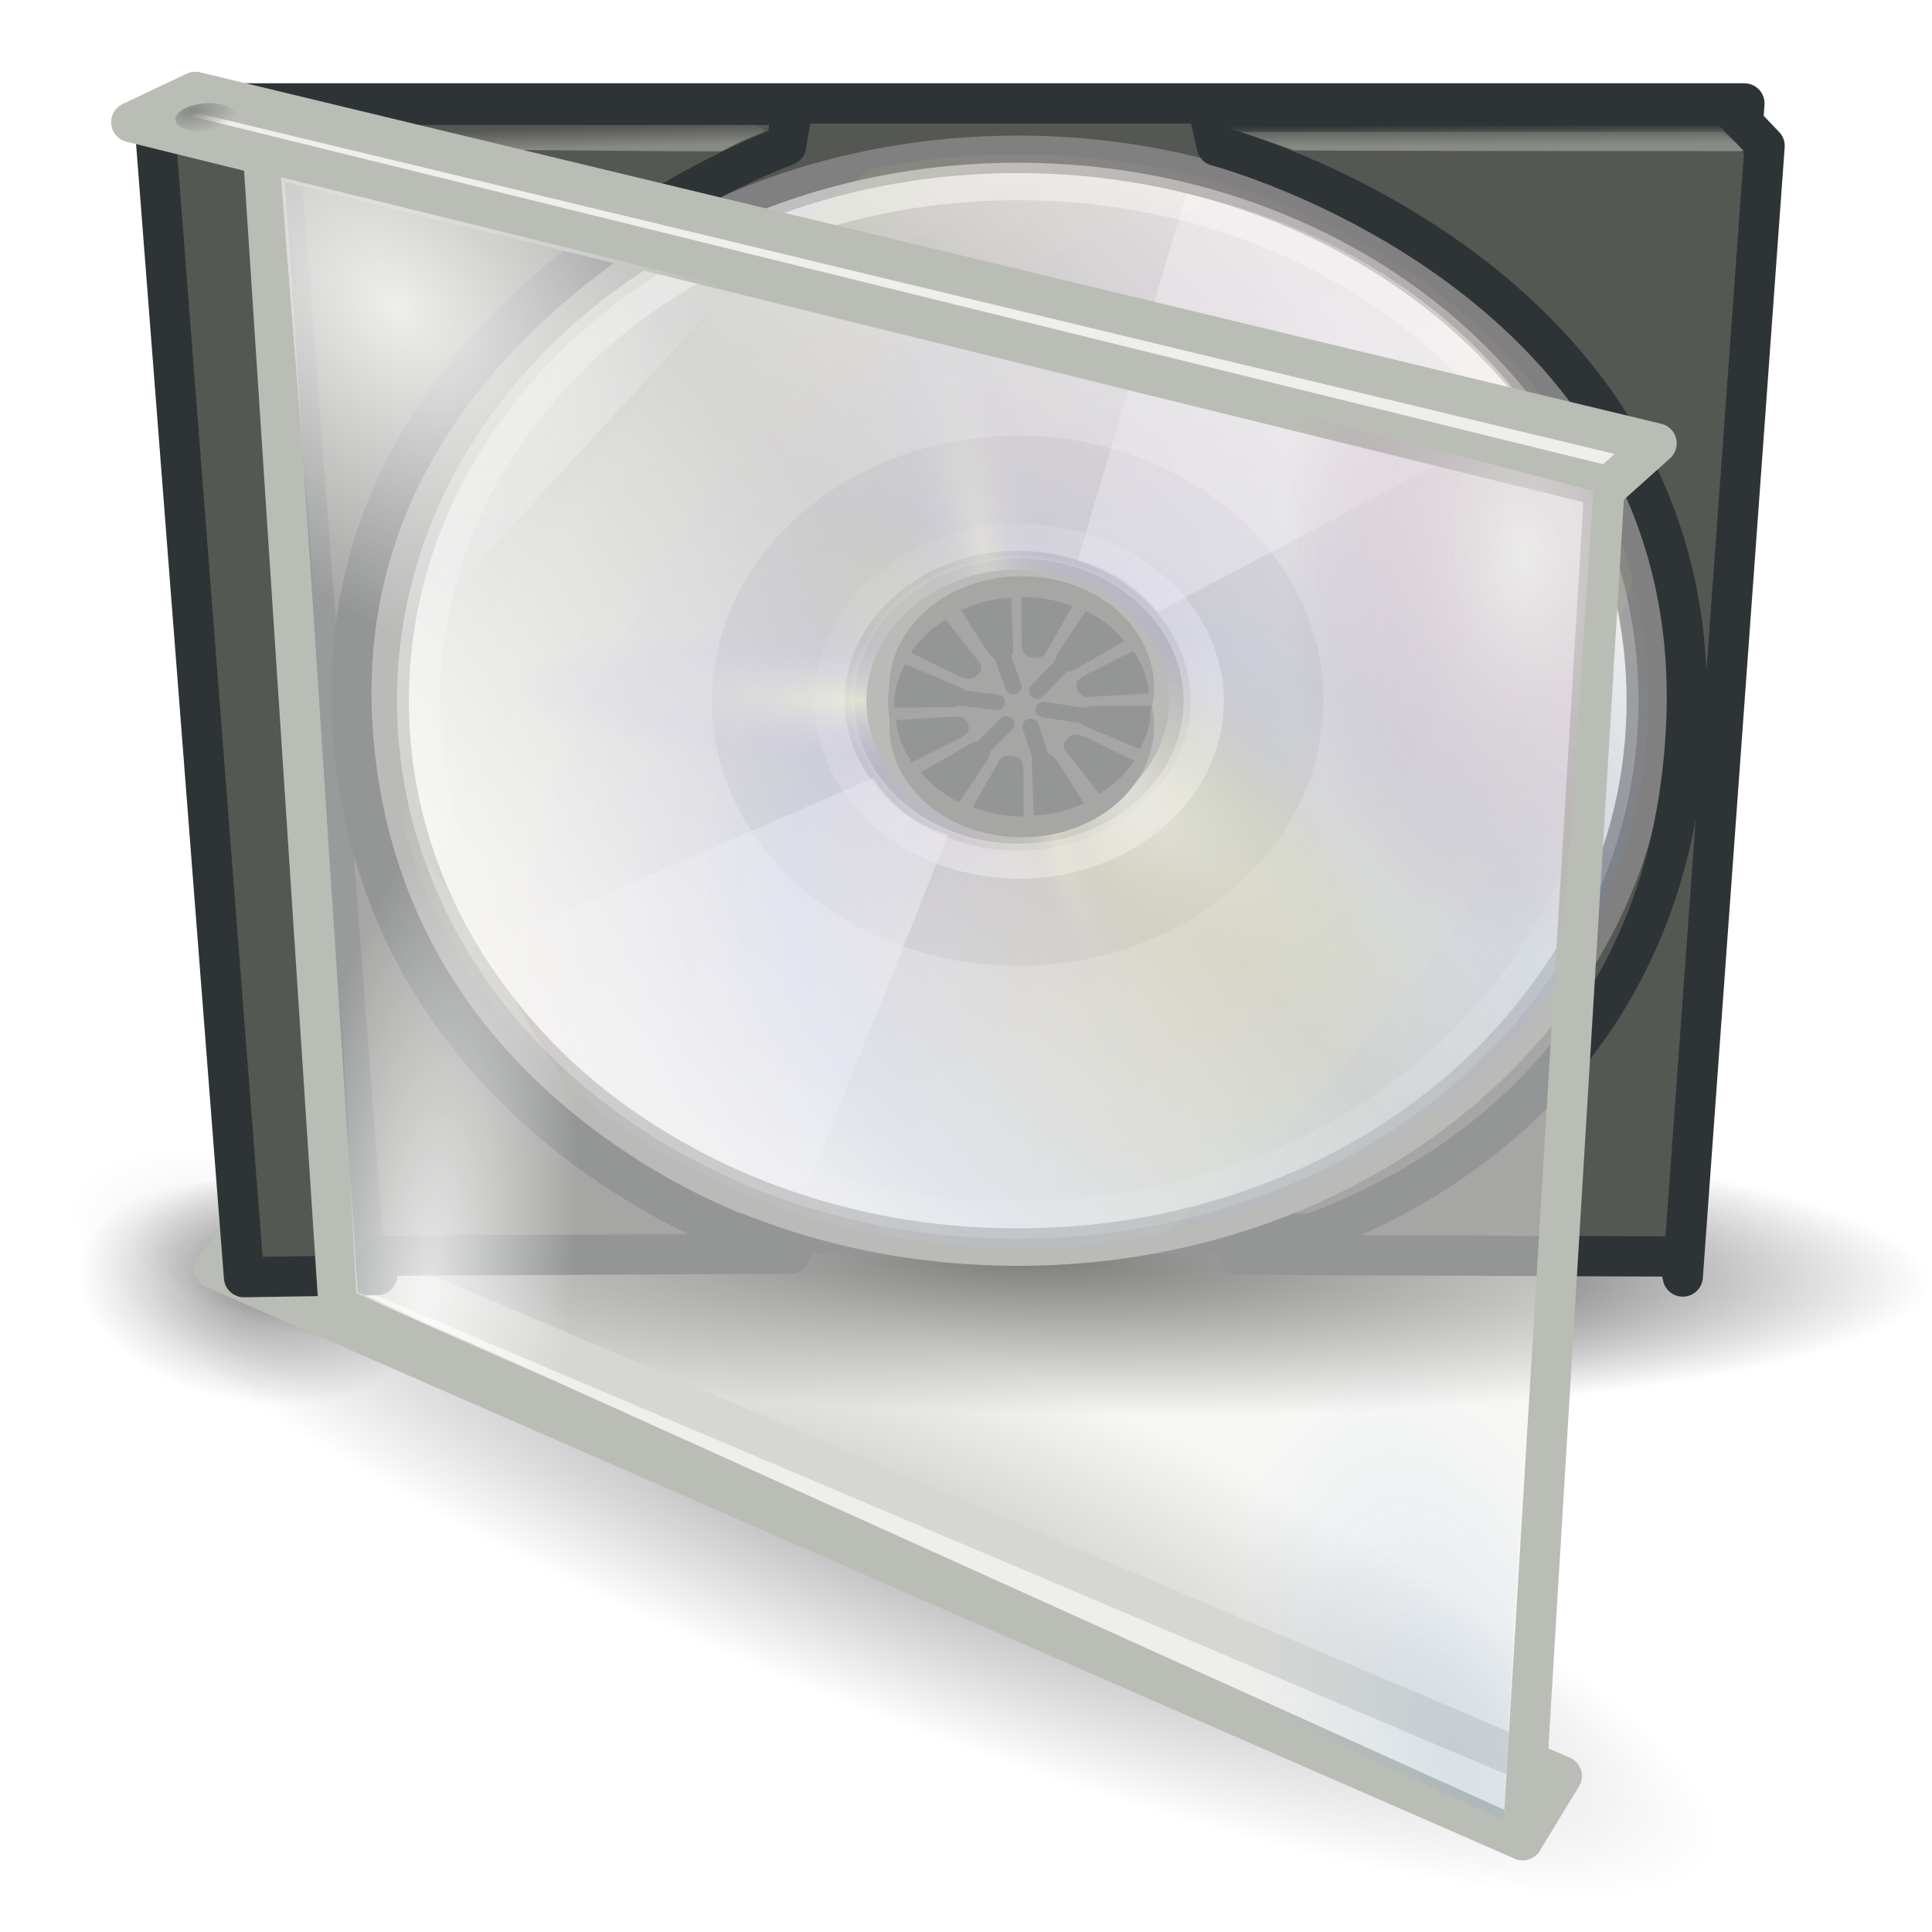
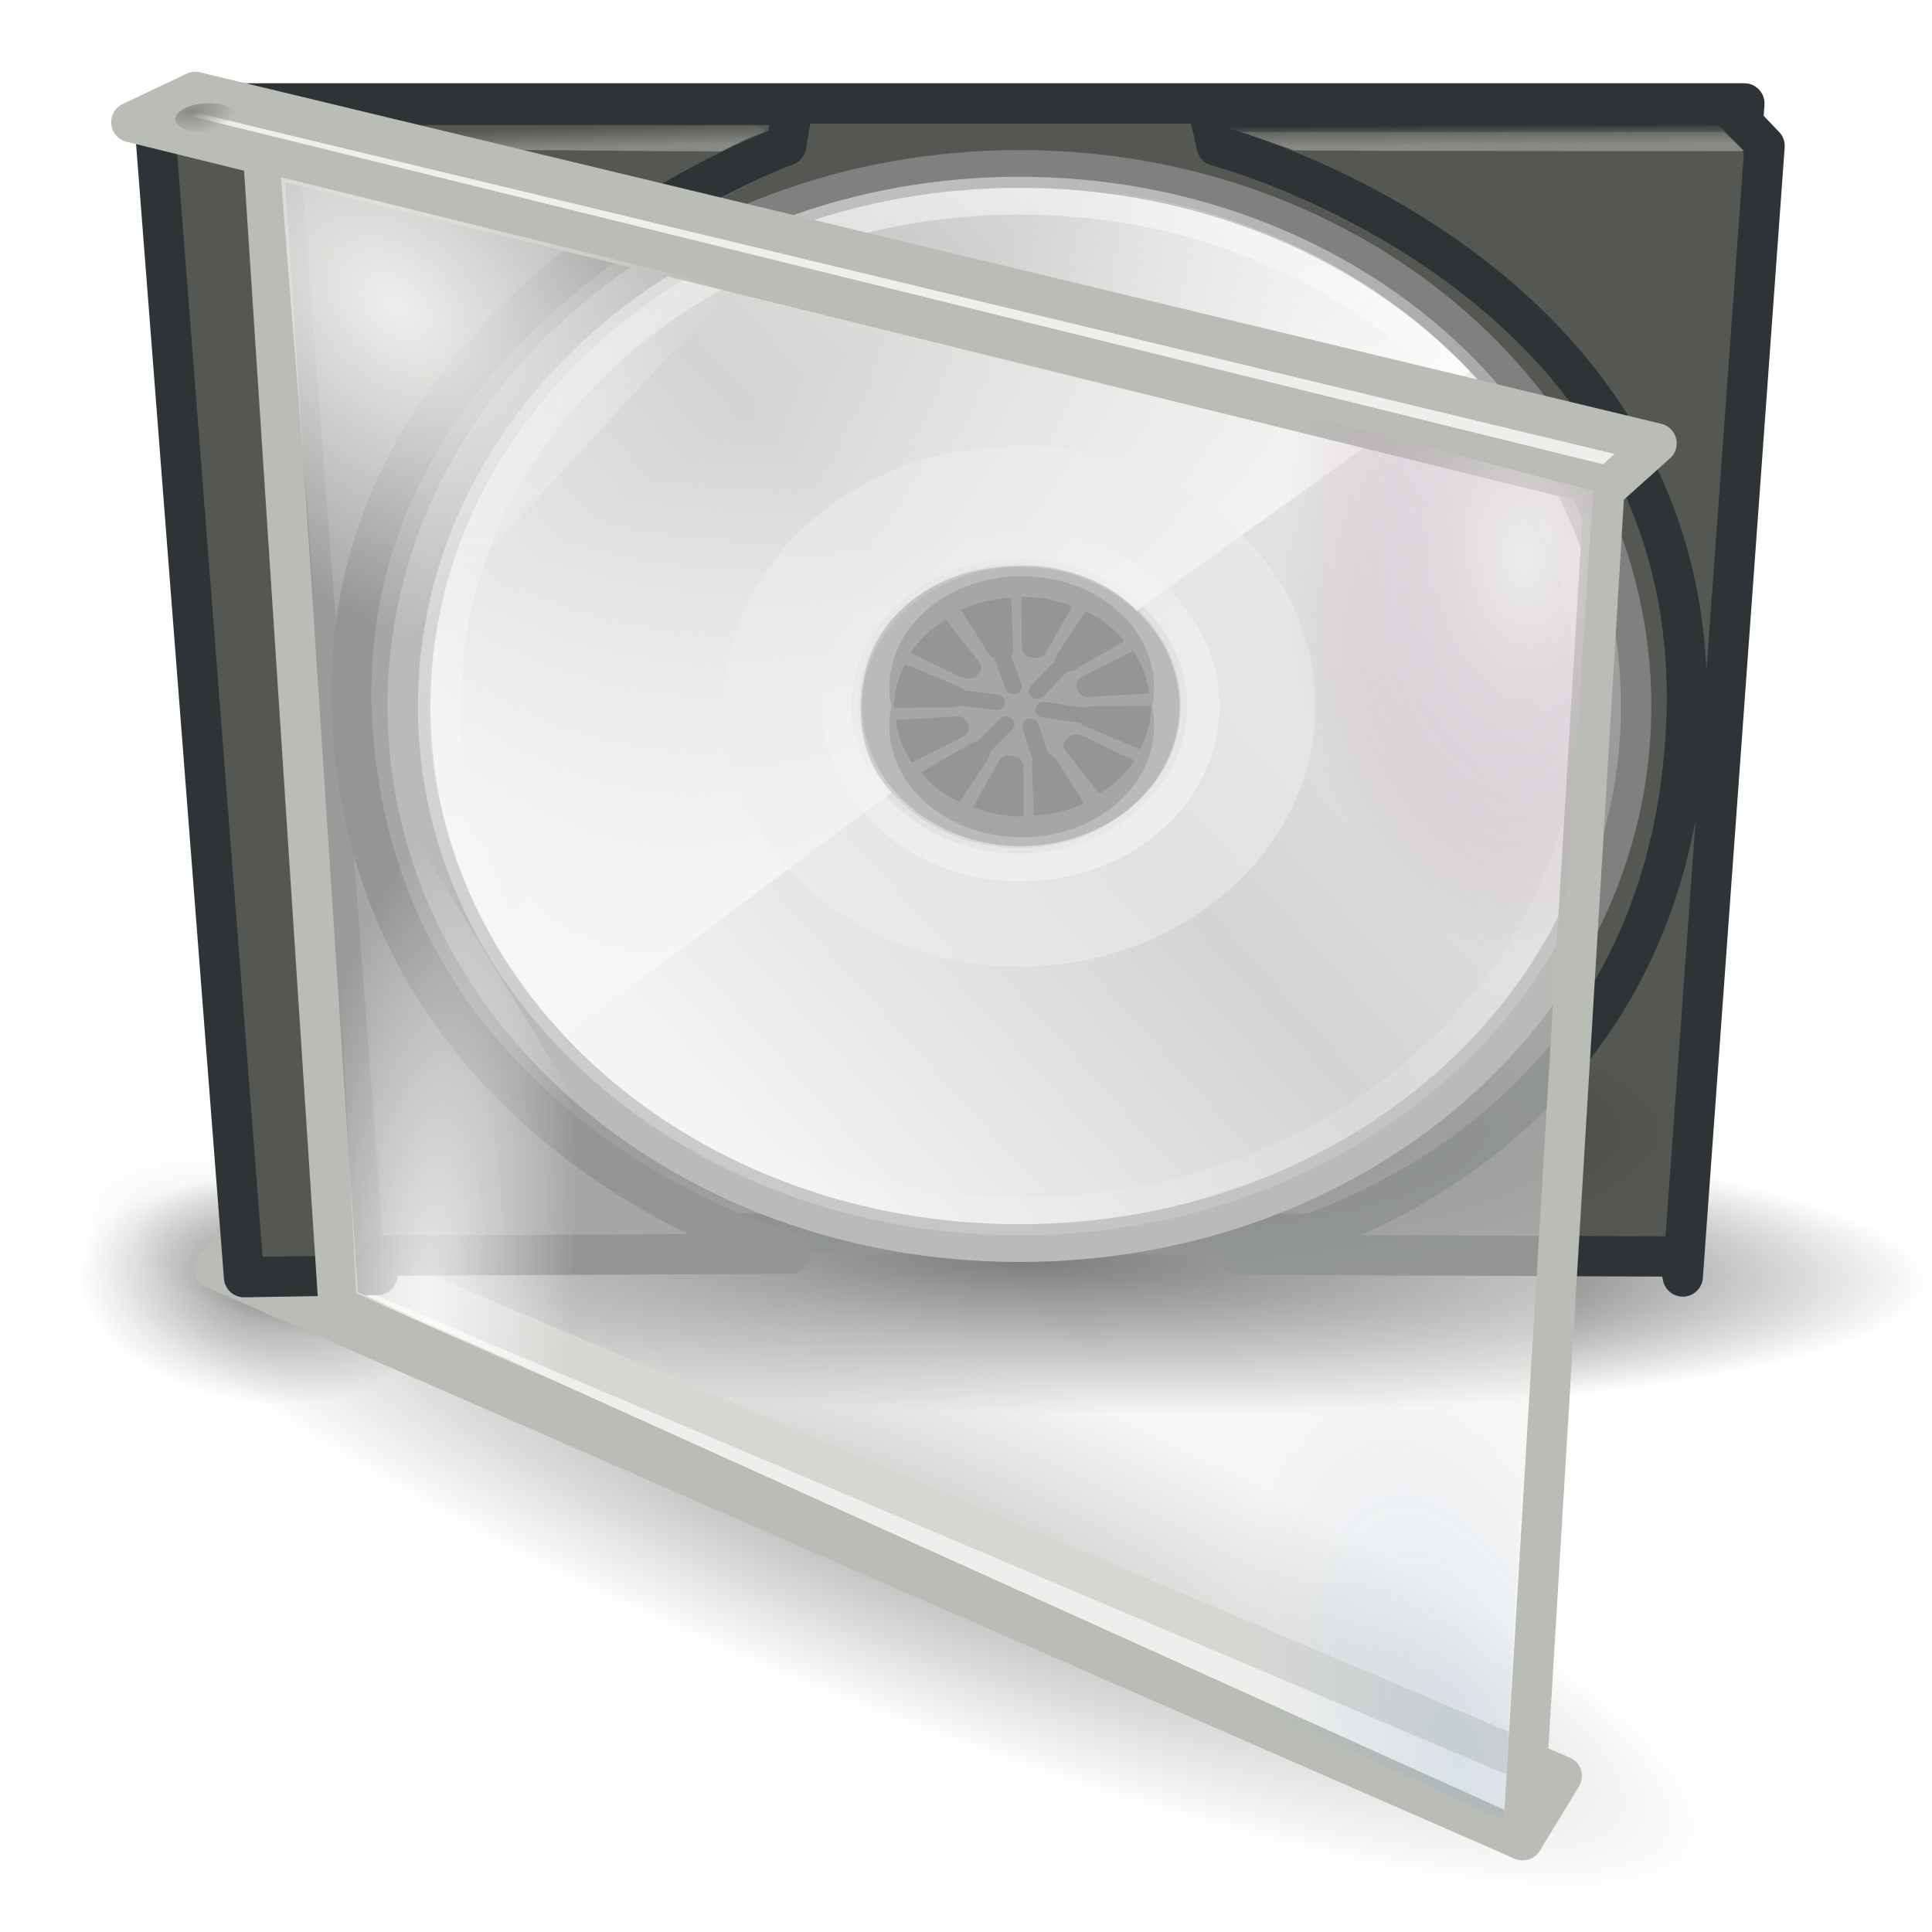
<svg xmlns="http://www.w3.org/2000/svg" xmlns:xlink="http://www.w3.org/1999/xlink" width="48px" height="48px" id="svg3077">
  <defs id="defs3">
    <linearGradient id="linearGradient4623">
      <stop style="stop-color:#888a85;stop-opacity:1;" offset="0" id="stop4625" />
      <stop style="stop-color:#888a85;stop-opacity:0;" offset="1" id="stop4627" />
    </linearGradient>
    <linearGradient id="linearGradient4452">
      <stop style="stop-color:#888a85;stop-opacity:1;" offset="0" id="stop4454" />
      <stop style="stop-color:#888a85;stop-opacity:0;" offset="1" id="stop4456" />
    </linearGradient>
    <linearGradient id="linearGradient4428">
      <stop style="stop-color:#eeeeec;stop-opacity:1" offset="0" id="stop4430" />
      <stop style="stop-color:#ad7fa8;stop-opacity:0;" offset="1" id="stop4432" />
    </linearGradient>
    <linearGradient id="linearGradient4420">
      <stop style="stop-color:#729fcf;stop-opacity:1;" offset="0" id="stop4422" />
      <stop style="stop-color:#729fcf;stop-opacity:0;" offset="1" id="stop4424" />
    </linearGradient>
    <linearGradient id="linearGradient4401">
      <stop style="stop-color:#eeeeec;stop-opacity:1;" offset="0" id="stop4403" />
      <stop style="stop-color:#eeeeec;stop-opacity:0;" offset="1" id="stop4405" />
    </linearGradient>
    <linearGradient id="linearGradient23419">
      <stop style="stop-color:#000000;stop-opacity:1;" offset="0" id="stop23421" />
      <stop style="stop-color:#000000;stop-opacity:0;" offset="1" id="stop23423" />
    </linearGradient>
    <linearGradient id="linearGradient3435" gradientUnits="userSpaceOnUse" x1="12.274" y1="32.416" x2="35.391" y2="14.203">
      <stop offset="0" style="stop-color:#ffffc8;stop-opacity:1;" id="stop3437" />
      <stop offset="1" style="stop-color:#9a91ef;stop-opacity:0;" id="stop3439" />
    </linearGradient>
    <linearGradient y2="14.203" x2="35.391" y1="32.416" x1="12.274" gradientUnits="userSpaceOnUse" id="linearGradient3421">
      <stop id="stop3423" style="stop-color:#ffffff;stop-opacity:1;" offset="0" />
      <stop id="stop3427" style="stop-color:#b8c04c;stop-opacity:0;" offset="1" />
    </linearGradient>
    <linearGradient id="linearGradient3406" gradientUnits="userSpaceOnUse" x1="12.274" y1="32.416" x2="35.391" y2="14.203">
      <stop offset="0" style="stop-color:#b307ff;stop-opacity:0.822;" id="stop3408" />
      <stop offset="1" style="stop-color:#f0ff8b;stop-opacity:0.644;" id="stop3410" />
      <stop offset="1" style="stop-color:#ffffff;stop-opacity:0;" id="stop3412" />
    </linearGradient>
    <linearGradient y2="14.203" x2="35.391" y1="32.416" x1="12.274" gradientUnits="userSpaceOnUse" id="linearGradient3394">
      <stop id="stop3396" style="stop-color:#fff307;stop-opacity:1;" offset="0" />
      <stop id="stop3398" style="stop-color:#166eff;stop-opacity:1;" offset="0.5" />
      <stop id="stop3400" style="stop-color:#ffffff;stop-opacity:0;" offset="1" />
    </linearGradient>
    <linearGradient id="linearGradient6036">
      <stop style="stop-color:#ffffff;stop-opacity:1;" offset="0" id="stop6038" />
      <stop style="stop-color:#ffffff;stop-opacity:0;" offset="1" id="stop6040" />
    </linearGradient>
    <linearGradient id="linearGradient6028">
      <stop style="stop-color:#ffffff;stop-opacity:1;" offset="0" id="stop6030" />
      <stop style="stop-color:#ffffff;stop-opacity:0;" offset="1" id="stop6032" />
    </linearGradient>
    <linearGradient id="linearGradient4236">
      <stop style="stop-color:#ffffff;stop-opacity:0.327;" offset="0" id="stop4238" />
      <stop style="stop-color:#ffffff;stop-opacity:0.604;" offset="1" id="stop4240" />
    </linearGradient>
    <linearGradient id="aigrd2" gradientUnits="userSpaceOnUse" x1="12.274" y1="32.416" x2="35.391" y2="14.203">
      <stop offset="0" style="stop-color:#FBFBFB" id="stop3043" />
      <stop offset="0.5" style="stop-color:#B6B6B6" id="stop3045" />
      <stop offset="1" style="stop-color:#E4E4E4" id="stop3047" />
    </linearGradient>
    <linearGradient id="aigrd1" gradientUnits="userSpaceOnUse" x1="14.997" y1="11.188" x2="32.511" y2="34.307">
      <stop offset="0" style="stop-color:#EBEBEB" id="stop3034" />
      <stop offset="0.5" style="stop-color:#FFFFFF" id="stop3036" />
      <stop offset="1" style="stop-color:#EBEBEB" id="stop3038" />
    </linearGradient>
    <radialGradient xlink:href="#linearGradient23419" id="radialGradient23425" cx="23.335" cy="41.636" fx="23.335" fy="41.636" r="22.627" gradientTransform="matrix(1,0,0,0.25,0,31.22703)" gradientUnits="userSpaceOnUse" />
-     <linearGradient xlink:href="#aigrd1" id="linearGradient4292" gradientUnits="userSpaceOnUse" gradientTransform="matrix(1.190476,0,0,1.190476,-71.52683,-17.61612)" x1="14.997" y1="11.188" x2="32.511" y2="34.307" />
-     <linearGradient xlink:href="#aigrd2" id="linearGradient4294" gradientUnits="userSpaceOnUse" gradientTransform="matrix(1.190476,0,0,1.190476,-71.52683,-17.61612)" x1="12.274" y1="32.416" x2="35.391" y2="14.203" />
-     <linearGradient xlink:href="#linearGradient4236" id="linearGradient4296" gradientUnits="userSpaceOnUse" gradientTransform="matrix(1.25,0,0,1.25,-72.9554,-17.72028)" x1="21.125" y1="14.625" x2="29" y2="28" />
-     <linearGradient xlink:href="#linearGradient4236" id="linearGradient4298" gradientUnits="userSpaceOnUse" gradientTransform="matrix(1.25,0,0,1.25,-72.9554,-17.72028)" x1="21.125" y1="14.625" x2="29" y2="28" />
-     <linearGradient xlink:href="#linearGradient6036" id="linearGradient4300" gradientUnits="userSpaceOnUse" gradientTransform="translate(-67.30241,-15.11612)" x1="10.502" y1="3.61" x2="48.799" y2="54.698" />
-     <linearGradient xlink:href="#linearGradient6028" id="linearGradient4302" gradientUnits="userSpaceOnUse" x1="28.703" y1="31.495" x2="17.743" y2="18.367" />
-     <radialGradient xlink:href="#linearGradient3394" id="radialGradient4304" gradientUnits="userSpaceOnUse" gradientTransform="matrix(0.848684,0.95802,-0.782119,0.692834,-48.61094,-35.6419)" cx="37.751" cy="27.569" fx="37.751" fy="27.569" r="21.333" />
-     <radialGradient xlink:href="#linearGradient3406" id="radialGradient4306" gradientUnits="userSpaceOnUse" gradientTransform="matrix(0.769501,-1.2425,0.6703,0.415141,-89.08101,26.24951)" cx="26.138" cy="38.807" fx="26.138" fy="38.807" r="21.333" />
-     <radialGradient xlink:href="#linearGradient3421" id="radialGradient4308" gradientUnits="userSpaceOnUse" gradientTransform="matrix(0.15845,-0.158988,0.432907,0.431441,-70.02605,-0.115047)" cx="53.557" cy="48.238" fx="53.557" fy="48.238" r="21.333" />
-     <radialGradient xlink:href="#linearGradient3435" id="radialGradient4310" gradientUnits="userSpaceOnUse" gradientTransform="matrix(5.184267e-3,-0.12286,0.544548,2.297824e-2,-66.34518,11.19144)" cx="16.885" cy="33.378" fx="16.885" fy="33.378" r="21.333" />
-     <radialGradient xlink:href="#linearGradient3435" id="radialGradient4312" gradientUnits="userSpaceOnUse" gradientTransform="matrix(0.105916,-1.91424e-2,0.104789,0.579807,-50.16548,-8.000959)" cx="35.511" cy="21.618" fx="35.511" fy="21.618" r="21.333" />
-     <radialGradient xlink:href="#linearGradient3435" id="radialGradient4314" gradientUnits="userSpaceOnUse" gradientTransform="matrix(-5.04822e-2,1.387847e-2,-0.12844,-0.467196,-31.88984,24.3256)" cx="133.841" cy="23.914" fx="133.841" fy="23.914" r="21.333" />
-     <radialGradient xlink:href="#linearGradient6036" id="radialGradient4365" cx="10.936" cy="31.07" fx="10.936" fy="31.07" r="7.448" gradientTransform="matrix(0.482928,3.885323e-2,-0.143595,1.606302,9.779125,-18.08456)" gradientUnits="userSpaceOnUse" />
-     <radialGradient xlink:href="#linearGradient4401" id="radialGradient4407" cx="10.173" cy="7.938" fx="10.173" fy="7.938" r="5.232" gradientTransform="matrix(1.381742,1.422698,-1.000931,0.891366,3.744765,-13.94369)" gradientUnits="userSpaceOnUse" />
-     <radialGradient xlink:href="#linearGradient4420" id="radialGradient4426" cx="36.004" cy="42.525" fx="36.004" fy="42.525" r="5.341" gradientTransform="matrix(0.847481,-0.205074,0.48358,1.798528,-14.84867,-25.28409)" gradientUnits="userSpaceOnUse" />
-     <radialGradient xlink:href="#linearGradient4428" id="radialGradient4434" cx="37.342" cy="16.156" fx="37.342" fy="16.156" r="5.952" gradientTransform="matrix(1,0,0,1.667014,0.505147,-13.1019)" gradientUnits="userSpaceOnUse" />
    <linearGradient xlink:href="#linearGradient4452" id="linearGradient4458" x1="37.289" y1="2.868" x2="37.281" y2="2.096" gradientUnits="userSpaceOnUse" gradientTransform="matrix(1,0,0,0.672613,0,1.682891)" />
-     <linearGradient xlink:href="#linearGradient4452" id="linearGradient4466" gradientUnits="userSpaceOnUse" gradientTransform="matrix(-0.860177,0,0,0.672613,45.32049,1.789384)" x1="37.289" y1="2.868" x2="37.315" y2="2.096" />
    <radialGradient xlink:href="#linearGradient23419" id="radialGradient4605" gradientUnits="userSpaceOnUse" gradientTransform="matrix(1,0,0,0.25,0,31.22703)" cx="23.335" cy="41.636" fx="23.335" fy="41.636" r="22.627" />
-     <radialGradient xlink:href="#linearGradient4623" id="radialGradient4629" cx="92.223" cy="-47.475" fx="92.223" fy="-47.475" r="0.234" gradientTransform="matrix(1.405467,0.575716,-0.698805,1.380855,-70.56949,-34.99677)" gradientUnits="userSpaceOnUse" />
-     <radialGradient xlink:href="#linearGradient23419" id="radialGradient1988" gradientUnits="userSpaceOnUse" gradientTransform="matrix(1,0,0,0.25,0,31.22703)" cx="23.335" cy="41.636" fx="23.335" fy="41.636" r="22.627" />
+     <radialGradient xlink:href="#linearGradient23419" id="radialGradient4689" gradientUnits="userSpaceOnUse" gradientTransform="matrix(1,0,0,0.25,0,31.22703)" cx="23.335" cy="41.636" fx="23.335" fy="41.636" r="22.627" />
+     <linearGradient xlink:href="#linearGradient4452" id="linearGradient4691" gradientUnits="userSpaceOnUse" gradientTransform="matrix(-0.860177,0,0,0.672613,45.32049,-18.21062)" x1="37.289" y1="2.868" x2="37.315" y2="2.096" />
+     <radialGradient xlink:href="#linearGradient4420" id="radialGradient4693" gradientUnits="userSpaceOnUse" gradientTransform="matrix(0.847481,-0.205074,0.48358,1.798528,-14.84867,-45.28409)" cx="36.004" cy="42.525" fx="36.004" fy="42.525" r="5.341" />
+     <radialGradient xlink:href="#linearGradient6036" id="radialGradient4695" gradientUnits="userSpaceOnUse" gradientTransform="matrix(0.482928,3.885323e-2,-0.143595,1.606302,9.779125,-38.08456)" cx="10.936" cy="31.07" fx="10.936" fy="31.07" r="7.448" />
+     <radialGradient xlink:href="#linearGradient4428" id="radialGradient4697" gradientUnits="userSpaceOnUse" gradientTransform="matrix(1,0,0,1.667014,0.505147,-33.1019)" cx="37.342" cy="16.156" fx="37.342" fy="16.156" r="5.952" />
+     <radialGradient xlink:href="#linearGradient4401" id="radialGradient4699" gradientUnits="userSpaceOnUse" gradientTransform="matrix(1.381742,1.422698,-1.000931,0.891366,3.744765,-33.94369)" cx="10.173" cy="7.938" fx="10.173" fy="7.938" r="5.232" />
+     <radialGradient xlink:href="#linearGradient4623" id="radialGradient4701" gradientUnits="userSpaceOnUse" gradientTransform="matrix(1.405467,0.575716,-0.698805,1.380855,-70.56949,-34.99677)" cx="92.223" cy="-47.475" fx="92.223" fy="-47.475" r="0.234" />
+     <linearGradient gradientTransform="translate(0.5,-0.353553)" gradientUnits="userSpaceOnUse" y2="11.67" x2="15.889" y1="24.92" x1="25.986" id="linearGradient4415" xlink:href="#linearGradient4409" />
+     <linearGradient y2="34.307" x2="32.511" y1="11.188" x1="14.997" gradientTransform="matrix(1.190476,0,0,1.190476,-4.308944,-3.833323)" gradientUnits="userSpaceOnUse" id="linearGradient3526" xlink:href="#aigrd1" />
+     <linearGradient y2="14.203" x2="35.391" y1="32.416" x1="12.274" gradientTransform="matrix(1.190476,0,0,1.190476,-4.308944,-3.833324)" gradientUnits="userSpaceOnUse" id="linearGradient3523" xlink:href="#aigrd2" />
+     <linearGradient gradientTransform="translate(-8.452e-2,-1.333323)" y2="54.698" x2="48.799" y1="3.61" x1="10.502" gradientUnits="userSpaceOnUse" id="linearGradient3519" xlink:href="#linearGradient6036" />
+     <linearGradient y2="18.367" x2="17.743" y1="31.495" x1="28.703" gradientUnits="userSpaceOnUse" id="linearGradient3515" xlink:href="#linearGradient6028" />
+     <radialGradient r="22.627" fy="41.636" fx="23.335" cy="41.636" cx="23.335" gradientTransform="matrix(1,0,0,0.25,0,31.22703)" gradientUnits="userSpaceOnUse" id="radialGradient3507" xlink:href="#linearGradient23419" />
+     <linearGradient y2="34.307" x2="32.511" y1="11.188" x1="14.997" gradientUnits="userSpaceOnUse" id="linearGradient4961">
+       <stop id="stop4963" style="stop-color:#EBEBEB" offset="0" />
+       <stop id="stop4965" style="stop-color:#FFFFFF" offset="0.5" />
+       <stop id="stop4967" style="stop-color:#EBEBEB" offset="1" />
+     </linearGradient>
+     <linearGradient y2="14.203" x2="35.391" y1="32.416" x1="12.274" gradientUnits="userSpaceOnUse" id="linearGradient4953">
+       <stop id="stop4955" style="stop-color:#FBFBFB" offset="0" />
+       <stop id="stop4957" style="stop-color:#B6B6B6" offset="0.5" />
+       <stop id="stop4959" style="stop-color:#E4E4E4" offset="1" />
+     </linearGradient>
+     <linearGradient id="linearGradient4409">
+       <stop id="stop4411" offset="0" style="stop-color:#ffffff;stop-opacity:1;" />
+       <stop id="stop4413" offset="1" style="stop-color:#ffffff;stop-opacity:0;" />
+     </linearGradient>
  </defs>
  <g id="layer1">
-     <path style="opacity:0.331;color:black;fill:url(#radialGradient1988);fill-opacity:1;fill-rule:evenodd;stroke:none;stroke-width:2;stroke-linecap:butt;stroke-linejoin:miter;marker:none;marker-start:none;marker-mid:none;marker-end:none;stroke-miterlimit:4;stroke-dasharray:none;stroke-dashoffset:0;stroke-opacity:1;visibility:visible;display:inline;overflow:visible" id="path1986" d="M 45.893 41.636 A 22.559 5.657 0 1 1  0.776,41.636 A 22.559 5.657 0 1 1  45.893 41.636 z" transform="matrix(0.129981,0.103616,-0.5612,0.268864,26.58925,18.51054)" />
    <path transform="matrix(0.988381,2.280278e-2,0,0.675773,2.525222,2.657421)" d="M 45.962 41.636 A 22.627 5.657 0 1 1  0.707,41.636 A 22.627 5.657 0 1 1  45.962 41.636 z" id="path4603" style="opacity:1;color:black;fill:url(#radialGradient4605);fill-opacity:1;fill-rule:evenodd;stroke:none;stroke-width:2;stroke-linecap:butt;stroke-linejoin:miter;marker:none;marker-start:none;marker-mid:none;marker-end:none;stroke-miterlimit:4;stroke-dasharray:none;stroke-dashoffset:0;stroke-opacity:1;visibility:visible;display:inline;overflow:visible" />
    <path style="opacity:0.331;color:black;fill:url(#radialGradient23425);fill-opacity:1;fill-rule:evenodd;stroke:none;stroke-width:2;stroke-linecap:butt;stroke-linejoin:miter;marker:none;marker-start:none;marker-mid:none;marker-end:none;stroke-miterlimit:4;stroke-dasharray:none;stroke-dashoffset:0;stroke-opacity:1;visibility:visible;display:inline;overflow:visible" id="path23417" d="M 45.893 41.636 A 22.559 5.657 0 1 1  0.776,41.636 A 22.559 5.657 0 1 1  45.893 41.636 z" transform="matrix(0.903955,0.343558,2.8045e-2,0.891465,-5.675046e-2,-7.309531)" />
-     <path style="fill:#eeeeec;fill-opacity:1;fill-rule:evenodd;stroke:#babdb6;stroke-width:1;stroke-linecap:butt;stroke-linejoin:round;stroke-miterlimit:4;stroke-dasharray:none;stroke-opacity:1" d="M 38.802,44.125 L 37.83,45.718 L 5.323,31.518 L 6.301,30.351 L 38.802,44.125 z " id="path4318" />
    <path id="path3311" d="M 6.55,30.648 L 41.326,30.648 L 43.339,2.569 L 4.358,2.569 L 6.55,30.648 z " style="fill:#555753;fill-opacity:1;fill-rule:evenodd;stroke:#2e3436;stroke-width:1;stroke-linecap:butt;stroke-linejoin:round;stroke-miterlimit:4;stroke-dasharray:none;stroke-opacity:1" />
-     <g id="g4277" transform="matrix(0.751892,0,0,0.651612,57.58268,10.96845)">
-       <path style="fill:url(#linearGradient4292);fill-rule:nonzero;stroke:none;stroke-miterlimit:4" d="M -42.955,-10.949 C -54.503,-10.949 -63.789,-1.664 -63.789,9.884 C -63.789,21.432 -54.503,30.717 -42.955,30.717 C -31.408,30.717 -22.122,21.432 -22.122,9.884 C -22.122,-1.664 -31.408,-10.949 -42.955,-10.949 L -42.955,-10.949 z M -42.955,14.884 C -45.693,14.884 -47.955,12.622 -47.955,9.884 C -47.955,7.146 -45.693,4.884 -42.955,4.884 C -40.217,4.884 -37.955,7.146 -37.955,9.884 C -37.955,12.622 -40.217,14.884 -42.955,14.884 z " id="path3040" />
-       <path style="fill:url(#linearGradient4294);fill-rule:nonzero;stroke:gray;stroke-width:1.429;stroke-miterlimit:4;stroke-opacity:1" d="M -42.955,-10.949 C -54.503,-10.949 -63.789,-1.664 -63.789,9.884 C -63.789,21.432 -54.503,30.717 -42.955,30.717 C -31.408,30.717 -22.122,21.432 -22.122,9.884 C -22.122,-1.664 -31.408,-10.949 -42.955,-10.949 L -42.955,-10.949 z M -42.955,14.884 C -45.693,14.884 -47.955,12.622 -47.955,9.884 C -47.955,7.146 -45.693,4.884 -42.955,4.884 C -40.217,4.884 -37.955,7.146 -37.955,9.884 C -37.955,12.622 -40.217,14.884 -42.955,14.884 z " id="path3049" />
-       <path style="opacity:0.11;fill-rule:nonzero;stroke:none;stroke-miterlimit:4" d="M -42.955,-0.22 C -48.598,-0.22 -53.06,4.373 -53.06,9.884 C -53.06,15.526 -48.467,19.988 -42.955,19.988 C -37.313,19.988 -32.851,15.395 -32.851,9.884 C -32.851,4.241 -37.444,-0.22 -42.955,-0.22 L -42.955,-0.22 z M -42.955,15.395 C -45.974,15.395 -48.467,12.902 -48.467,9.884 C -48.467,6.866 -45.974,4.373 -42.955,4.373 C -39.937,4.373 -37.444,6.866 -37.444,9.884 C -37.444,12.902 -39.937,15.395 -42.955,15.395 z " id="path3051" />
-       <path id="path3916" d="M -37.38,-9.447 L -40.977,4.548 C -39.852,4.847 -38.953,5.543 -38.342,6.506 L -25.95,-1.043 C -28.485,-5.173 -32.554,-8.211 -37.38,-9.447 z " style="fill:url(#linearGradient4296);fill-opacity:1;fill-rule:nonzero;stroke:none;stroke-miterlimit:4;stroke-opacity:1" />
-       <path style="fill:url(#linearGradient4298);fill-opacity:1;fill-rule:nonzero;stroke:none;stroke-miterlimit:4;stroke-opacity:1" d="M -49.995,28.65 L -45.259,14.998 C -46.356,14.607 -47.195,13.84 -47.724,12.83 L -60.696,19.334 C -58.508,23.659 -54.703,27.021 -49.995,28.65 z " id="path4214" />
-       <path id="path5264" d="M -42.955,-9.914 C -53.929,-9.914 -62.753,-1.09 -62.753,9.884 C -62.753,20.857 -53.929,29.682 -42.955,29.682 C -31.982,29.682 -23.158,20.857 -23.158,9.884 C -23.158,-1.09 -31.982,-9.914 -42.955,-9.914 L -42.955,-9.914 z " style="opacity:0.546;fill:none;fill-rule:nonzero;stroke:url(#linearGradient4300);stroke-width:1.429;stroke-miterlimit:4;stroke-opacity:1" />
-       <path transform="translate(-67.21402,-15.02773)" d="M 30.406 24.931 A 6.099 6.099 0 1 1  18.208,24.931 A 6.099 6.099 0 1 1  30.406 24.931 z" id="path6026" style="opacity:0.672;color:black;fill:none;fill-opacity:0.316;fill-rule:nonzero;stroke:url(#linearGradient4302);stroke-width:1.329;stroke-linecap:butt;stroke-linejoin:miter;marker:none;marker-start:none;marker-mid:none;marker-end:none;stroke-miterlimit:4;stroke-dashoffset:0;stroke-opacity:1;visibility:visible;display:inline;overflow:visible" />
-       <path id="path3390" d="M -42.955,-10.949 C -54.503,-10.949 -63.789,-1.664 -63.789,9.884 C -63.789,21.432 -54.503,30.717 -42.955,30.717 C -31.408,30.717 -22.122,21.432 -22.122,9.884 C -22.122,-1.664 -31.408,-10.949 -42.955,-10.949 L -42.955,-10.949 z M -42.955,14.884 C -45.693,14.884 -47.955,12.622 -47.955,9.884 C -47.955,7.146 -45.693,4.884 -42.955,4.884 C -40.217,4.884 -37.955,7.146 -37.955,9.884 C -37.955,12.622 -40.217,14.884 -42.955,14.884 z " style="opacity:0.114;fill:url(#radialGradient4304);fill-opacity:1;fill-rule:nonzero;stroke:none;stroke-miterlimit:4;stroke-opacity:1" />
-       <path style="opacity:0.097;fill:url(#radialGradient4306);fill-opacity:1;fill-rule:nonzero;stroke:none;stroke-miterlimit:4;stroke-opacity:1" d="M -42.955,-10.949 C -54.503,-10.949 -63.789,-1.664 -63.789,9.884 C -63.789,21.432 -54.503,30.717 -42.955,30.717 C -31.408,30.717 -22.122,21.432 -22.122,9.884 C -22.122,-1.664 -31.408,-10.949 -42.955,-10.949 L -42.955,-10.949 z M -42.955,14.884 C -45.693,14.884 -47.955,12.622 -47.955,9.884 C -47.955,7.146 -45.693,4.884 -42.955,4.884 C -40.217,4.884 -37.955,7.146 -37.955,9.884 C -37.955,12.622 -40.217,14.884 -42.955,14.884 z " id="path3404" />
-       <path id="path3419" d="M -42.955,-10.949 C -54.503,-10.949 -63.789,-1.664 -63.789,9.884 C -63.789,21.432 -54.503,30.717 -42.955,30.717 C -31.408,30.717 -22.122,21.432 -22.122,9.884 C -22.122,-1.664 -31.408,-10.949 -42.955,-10.949 L -42.955,-10.949 z M -42.955,14.884 C -45.693,14.884 -47.955,12.622 -47.955,9.884 C -47.955,7.146 -45.693,4.884 -42.955,4.884 C -40.217,4.884 -37.955,7.146 -37.955,9.884 C -37.955,12.622 -40.217,14.884 -42.955,14.884 z " style="opacity:0.714;fill:url(#radialGradient4308);fill-opacity:1;fill-rule:nonzero;stroke:none;stroke-miterlimit:4;stroke-opacity:1" />
-       <path style="opacity:0.623;fill:url(#radialGradient4310);fill-opacity:1;fill-rule:nonzero;stroke:none;stroke-miterlimit:4;stroke-opacity:1" d="M -42.955,-10.949 C -54.503,-10.949 -63.789,-1.664 -63.789,9.884 C -63.789,21.432 -54.503,30.717 -42.955,30.717 C -31.408,30.717 -22.122,21.432 -22.122,9.884 C -22.122,-1.664 -31.408,-10.949 -42.955,-10.949 L -42.955,-10.949 z M -42.955,14.884 C -45.693,14.884 -47.955,12.622 -47.955,9.884 C -47.955,7.146 -45.693,4.884 -42.955,4.884 C -40.217,4.884 -37.955,7.146 -37.955,9.884 C -37.955,12.622 -40.217,14.884 -42.955,14.884 z " id="path3431" />
-       <path id="path3441" d="M -42.955,-10.949 C -54.503,-10.949 -63.789,-1.664 -63.789,9.884 C -63.789,21.432 -54.503,30.717 -42.955,30.717 C -31.408,30.717 -22.122,21.432 -22.122,9.884 C -22.122,-1.664 -31.408,-10.949 -42.955,-10.949 L -42.955,-10.949 z M -42.955,14.884 C -45.693,14.884 -47.955,12.622 -47.955,9.884 C -47.955,7.146 -45.693,4.884 -42.955,4.884 C -40.217,4.884 -37.955,7.146 -37.955,9.884 C -37.955,12.622 -40.217,14.884 -42.955,14.884 z " style="opacity:0.371;fill:url(#radialGradient4312);fill-opacity:1;fill-rule:nonzero;stroke:none;stroke-miterlimit:4;stroke-opacity:1" />
-       <path style="opacity:0.234;fill:url(#radialGradient4314);fill-opacity:1;fill-rule:nonzero;stroke:none;stroke-miterlimit:4;stroke-opacity:1" d="M -42.955,-10.949 C -54.503,-10.949 -63.789,-1.664 -63.789,9.884 C -63.789,21.432 -54.503,30.717 -42.955,30.717 C -31.408,30.717 -22.122,21.432 -22.122,9.884 C -22.122,-1.664 -31.408,-10.949 -42.955,-10.949 L -42.955,-10.949 z M -42.955,14.884 C -45.693,14.884 -47.955,12.622 -47.955,9.884 C -47.955,7.146 -45.693,4.884 -42.955,4.884 C -40.217,4.884 -37.955,7.146 -37.955,9.884 C -37.955,12.622 -40.217,14.884 -42.955,14.884 z " id="path3445" />
+     <path style="fill:#555753;fill-opacity:1;fill-rule:evenodd;stroke:#2e3436;stroke-width:1;stroke-linecap:butt;stroke-linejoin:round;stroke-miterlimit:4;stroke-dasharray:none;stroke-opacity:1" d="M 43.03,2.778 L 30.037,2.778 L 30.229,3.625 C 30.229,3.625 42.382,6.79 41.896,17.963 C 41.41,29.22 30.798,31.174 30.798,31.174 L 41.702,31.218 L 41.808,31.715 L 43.841,3.625 L 43.03,2.778 z " id="path4332" />
+     <path style="fill:url(#linearGradient4458);fill-opacity:1;fill-rule:evenodd;stroke:none;stroke-width:0.25pt;stroke-linecap:butt;stroke-linejoin:miter;stroke-opacity:1" d="M 30.79,3.093 L 42.712,3.122 L 43.328,3.754 C 43.328,3.754 32.195,3.756 32.141,3.732 C 32.086,3.707 31.003,3.328 30.658,3.23 C 30.313,3.132 30.79,3.105 30.79,3.093 z " id="path4335" />
+     <g id="g4981" transform="matrix(0.7279725,0,0,0.6404786,7.664747,2.383243)">
+       <path transform="matrix(1,0,0,1.066291,0.91548,-4.218429)" d="M 45.962,41.636 A 22.627,5.657 0 1 1 0.707,41.636 A 22.627,5.657 0 1 1 45.962,41.636 z" id="path4983" style="opacity:0.55;color:#000000;fill:url(#radialGradient3507);fill-opacity:1;fill-rule:evenodd;stroke:none;stroke-width:2;stroke-linecap:butt;stroke-linejoin:miter;marker:none;marker-start:none;marker-mid:none;marker-end:none;stroke-miterlimit:4;stroke-dasharray:none;stroke-dashoffset:0;stroke-opacity:1;visibility:visible;display:inline;overflow:visible" />
+       <path style="fill:url(#linearGradient3526);fill-rule:nonzero;stroke:none;stroke-miterlimit:4" d="M 24.262,2.833 C 12.715,2.833 3.429,12.119 3.429,23.667 C 3.429,35.214 12.715,44.5 24.262,44.5 C 35.81,44.5 45.096,35.214 45.096,23.667 C 45.096,12.119 35.81,2.833 24.262,2.833 L 24.262,2.833 z M 24.262,28.667 C 21.524,28.667 19.262,26.405 19.262,23.667 C 19.262,20.929 21.524,18.667 24.262,18.667 C 27.001,18.667 29.262,20.929 29.262,23.667 C 29.262,26.405 27.001,28.667 24.262,28.667 z" id="path3040" />
+       <path style="fill:url(#linearGradient3523);fill-rule:nonzero;stroke:#808080;stroke-width:1.465;stroke-miterlimit:4;stroke-opacity:1" d="M 24.262,2.833 C 12.715,2.833 3.429,12.119 3.429,23.667 C 3.429,35.214 12.715,44.5 24.262,44.5 C 35.81,44.5 45.096,35.214 45.096,23.667 C 45.096,12.119 35.81,2.833 24.262,2.833 L 24.262,2.833 z M 24.262,28.667 C 21.524,28.667 19.262,26.405 19.262,23.667 C 19.262,20.929 21.524,18.667 24.262,18.667 C 27.001,18.667 29.262,20.929 29.262,23.667 C 29.262,26.405 27.001,28.667 24.262,28.667 z" id="path3049" />
+       <path id="path3531" d="M 23.411,3.459 C 12.649,3.865 4.111,12.676 4.111,23.541 C 4.111,28.467 5.858,32.944 8.778,36.428 L 19.895,27.017 C 19.174,26.174 18.846,24.974 18.846,23.791 C 18.846,20.401 21.15,18.224 24.413,18.224 C 25.897,18.224 27.384,18.897 28.272,19.97 L 39.639,10.685 C 35.964,6.261 30.395,3.459 24.163,3.459 C 23.902,3.459 23.669,3.449 23.411,3.459 z" style="fill:url(#linearGradient4415);fill-opacity:1;fill-rule:nonzero;stroke:none;stroke-miterlimit:4;stroke-opacity:1" />
+       <path style="opacity:0.511;fill:#eeeeec;fill-rule:nonzero;stroke:none;stroke-miterlimit:4" d="M 24.262,13.563 C 18.62,13.563 14.158,18.155 14.158,23.667 C 14.158,29.309 18.751,33.771 24.262,33.771 C 29.905,33.771 34.367,29.178 34.367,23.667 C 34.367,18.024 29.774,13.563 24.262,13.563 L 24.262,13.563 z M 24.262,29.178 C 21.244,29.178 18.751,26.685 18.751,23.667 C 18.751,20.649 21.244,18.155 24.262,18.155 C 27.281,18.155 29.774,20.649 29.774,23.667 C 29.774,26.685 27.281,29.178 24.262,29.178 z" id="path3051" />
+       <path id="path5264" d="M 24.262,3.869 C 13.289,3.869 4.465,12.693 4.465,23.667 C 4.465,34.64 13.289,43.464 24.262,43.464 C 35.236,43.464 44.06,34.64 44.06,23.667 C 44.06,12.693 35.236,3.869 24.262,3.869 L 24.262,3.869 z" style="opacity:0.546;fill:none;fill-rule:nonzero;stroke:url(#linearGradient3519);stroke-width:1.465;stroke-miterlimit:4;stroke-opacity:1" />
+       <path transform="translate(3.868e-3,-1.244934)" d="M 30.406,24.931 A 6.099,6.099 0 1 1 18.208,24.931 A 6.099,6.099 0 1 1 30.406,24.931 z" id="path6026" style="opacity:0.672;color:#000000;fill:none;fill-opacity:0.316;fill-rule:nonzero;stroke:url(#linearGradient3515);stroke-width:1.363;stroke-linecap:butt;stroke-linejoin:miter;marker:none;marker-start:none;marker-mid:none;marker-end:none;stroke-miterlimit:4;stroke-dashoffset:0;stroke-opacity:1;visibility:visible;display:inline;overflow:visible" />
    </g>
-     <path style="fill:#555753;fill-opacity:1;fill-rule:evenodd;stroke:#2e3436;stroke-width:1;stroke-linecap:butt;stroke-linejoin:round;stroke-miterlimit:4;stroke-dasharray:none;stroke-opacity:1" d="M 43.03,2.778 L 30.037,2.778 L 30.229,3.625 C 30.229,3.625 42.382,6.79 41.896,17.963 C 41.41,29.22 30.798,31.174 30.798,31.174 L 41.702,31.218 L 41.808,31.715 L 43.841,3.625 L 43.03,2.778 z " id="path4332" />
-     <path style="fill:#555753;fill-opacity:1;fill-rule:evenodd;stroke:#2e3436;stroke-width:1;stroke-linecap:butt;stroke-linejoin:round;stroke-miterlimit:4;stroke-dasharray:none;stroke-opacity:1" d="M 6.062,31.731 L 9.373,31.678 L 9.429,31.199 L 19.645,31.146 C 19.645,31.146 9.401,28.337 8.756,18.047 C 8.11,7.704 19.532,3.617 19.532,3.617 L 19.701,2.606 L 4.659,2.606 L 3.873,3.458 L 6.062,31.731 z " id="path4460" />
-     <path id="path4464" d="M 18.724,3.096 L 8.288,3.199 L 8.038,3.676 C 8.038,3.676 17.888,3.781 17.935,3.757 C 17.982,3.732 18.57,3.419 18.867,3.322 C 19.164,3.224 18.798,3.152 18.724,3.096 z " style="fill:url(#linearGradient4466);fill-opacity:1;fill-rule:evenodd;stroke:none;stroke-width:0.25pt;stroke-linecap:butt;stroke-linejoin:miter;stroke-opacity:1" />
-     <path style="fill:#2e3436;fill-opacity:0.75;fill-rule:evenodd;stroke:none;stroke-width:0.25pt;stroke-linecap:butt;stroke-linejoin:miter;stroke-opacity:1" d="M 8.868,31.785 L 9.542,31.092 L 7.353,2.499 L 6.735,2.606 L 8.868,31.785 z " id="path4462" />
-     <g id="g4585" transform="matrix(1,0,0,0.948672,3.739989,3.139961)">
-       <path transform="matrix(99.66666,0,0,0.992191,-2495.288,-1.842986)" d="M 25.286 17.176 A 0.033 2.937 0 1 1  25.221,17.176 A 0.033 2.937 0 1 1  25.286 17.176 z" id="path4489" style="opacity:1;fill:#555753;fill-opacity:1;stroke:none;stroke-width:0.4;stroke-linecap:round;stroke-linejoin:miter;stroke-miterlimit:4;stroke-dasharray:none;stroke-dashoffset:0;stroke-opacity:1" />
-       <path id="path4474" d="M 22.028,14.787 L 23.034,13.686 M 20.274,16.69 L 21.259,15.654" style="fill:#2e3436;fill-opacity:0.75;fill-rule:evenodd;stroke:#2e3436;stroke-width:0.411;stroke-linecap:round;stroke-linejoin:miter;stroke-miterlimit:4;stroke-dasharray:none;stroke-opacity:1" />
-       <path style="fill:#2e3436;fill-opacity:0.75;fill-rule:evenodd;stroke:#2e3436;stroke-width:0.411;stroke-linecap:round;stroke-linejoin:miter;stroke-miterlimit:4;stroke-dasharray:none;stroke-opacity:1" d="M 22.192,15.275 L 23.682,15.512 M 19.669,14.912 L 21.025,15.082" id="path4485" />
-       <path id="path4487" d="M 21.866,15.715 L 22.286,17.092 M 20.979,13.313 L 21.436,14.665" style="fill:#2e3436;fill-opacity:0.75;fill-rule:evenodd;stroke:#2e3436;stroke-width:0.411;stroke-linecap:round;stroke-linejoin:miter;stroke-miterlimit:4;stroke-dasharray:none;stroke-opacity:1" />
-       <path id="path4499" d="M 21.199,13.955 C 20.982,14.016 20.873,13.877 20.805,13.78 L 20.136,12.666 C 20.136,12.666 20.385,12.538 20.726,12.446 C 21.068,12.355 21.383,12.349 21.383,12.349 L 21.435,13.691 C 21.448,13.774 21.418,13.894 21.199,13.955 z " style="fill:#2e3436;fill-opacity:1;fill-rule:evenodd;stroke:none;stroke-width:0.25pt;stroke-linecap:butt;stroke-linejoin:miter;stroke-opacity:1" />
-       <use height="48" width="48" transform="matrix(-1,0,0,-1,43.32922,30.3955)" id="use4523" xlink:href="#path4499" y="0" x="0" />
-       <use height="48" width="48" transform="matrix(0.882543,0.423639,-0.52195,0.882543,10.47522,-7.385998)" id="use4533" xlink:href="#path4499" y="0" x="0" />
-       <use height="48" width="48" transform="matrix(0.882543,0.423639,-0.52195,0.882543,10.47904,-7.399771)" id="use4535" xlink:href="#use4523" y="0" x="0" />
-       <use x="0" y="0" xlink:href="#path4499" id="use4537" transform="matrix(0.529188,0.76443,-0.941825,0.529188,24.50813,-9.400688)" width="48" height="48" />
-       <use x="0" y="0" xlink:href="#use4523" id="use4539" transform="matrix(0.529188,0.76443,-0.941825,0.529188,24.51908,-9.410888)" width="48" height="48" />
-       <use height="48" width="48" transform="matrix(3.403775e-2,0.900393,-1.109342,3.403775e-2,37.7791,-4.824278)" id="use4541" xlink:href="#path4499" y="0" x="0" />
-       <use height="48" width="48" transform="matrix(3.403775e-2,0.900393,-1.109342,3.403775e-2,37.79425,-4.828188)" id="use4543" xlink:href="#use4523" y="0" x="0" />
-       <use x="0" y="0" xlink:href="#path4499" id="use4545" transform="matrix(-0.470233,0.795096,-0.979609,-0.470233,46.73221,5.117049)" width="48" height="48" />
-       <use x="0" y="0" xlink:href="#use4523" id="use4547" transform="matrix(-0.470233,0.795096,-0.979609,-0.470233,46.7475,5.120499)" width="48" height="48" />
-       <use height="48" width="48" transform="matrix(-0.848505,0.476752,-0.587391,-0.848505,48.96846,17.75954)" id="use4549" xlink:href="#path4499" y="0" x="0" />
-       <use height="48" width="48" transform="matrix(-0.848505,0.476752,-0.587391,-0.848505,48.9798,17.7694)" id="use4551" xlink:href="#use4523" y="0" x="0" />
+     <g id="g4658" transform="translate(0,20)">
+       <path transform="matrix(0.129981,0.103616,-0.5612,0.268864,26.58925,-1.48946)" d="M 45.893,41.636 A 22.559,5.657 0 1 1 0.776,41.636 A 22.559,5.657 0 1 1 45.893,41.636 z" id="path1986" style="opacity:0.331;color:#000000;fill:url(#radialGradient4689);fill-opacity:1;fill-rule:evenodd;stroke:none;stroke-width:2;stroke-linecap:butt;stroke-linejoin:miter;marker:none;marker-start:none;marker-mid:none;marker-end:none;stroke-miterlimit:4;stroke-dasharray:none;stroke-dashoffset:0;stroke-opacity:1;visibility:visible;display:inline;overflow:visible" />
+       <path id="path4318" d="M 38.802,24.125 L 37.83,25.718 L 5.323,11.518 L 6.301,10.351 L 38.802,24.125 z" style="fill:#eeeeec;fill-opacity:1;fill-rule:evenodd;stroke:#babdb6;stroke-width:1;stroke-linecap:butt;stroke-linejoin:round;stroke-miterlimit:4;stroke-dasharray:none;stroke-opacity:1" />
+       <path id="path4460" d="M 6.062,11.731 L 9.373,11.678 L 9.429,11.199 L 19.645,11.146 C 19.645,11.146 9.401,8.337 8.756,-1.953 C 8.11,-12.296 19.532,-16.383 19.532,-16.383 L 19.701,-17.394 L 4.659,-17.394 L 3.873,-16.542 L 6.062,11.731 z" style="fill:#555753;fill-opacity:1;fill-rule:evenodd;stroke:#2e3436;stroke-width:1;stroke-linecap:butt;stroke-linejoin:round;stroke-miterlimit:4;stroke-dasharray:none;stroke-opacity:1" />
+       <path style="fill:url(#linearGradient4691);fill-opacity:1;fill-rule:evenodd;stroke:none;stroke-width:0.25pt;stroke-linecap:butt;stroke-linejoin:miter;stroke-opacity:1" d="M 18.724,-16.904 L 8.288,-16.801 L 8.038,-16.324 C 8.038,-16.324 17.888,-16.219 17.935,-16.243 C 17.982,-16.268 18.57,-16.581 18.867,-16.678 C 19.164,-16.776 18.798,-16.848 18.724,-16.904 z" id="path4464" />
+       <path id="path4462" d="M 8.868,11.785 L 9.542,11.092 L 7.353,-17.501 L 6.735,-17.394 L 8.868,11.785 z" style="fill:#2e3436;fill-opacity:0.75;fill-rule:evenodd;stroke:none;stroke-width:0.25pt;stroke-linecap:butt;stroke-linejoin:miter;stroke-opacity:1" />
+       <g transform="matrix(1,0,0,0.948672,3.739989,-16.86004)" id="g4585">
+         <path style="opacity:1;fill:#555753;fill-opacity:1;stroke:none;stroke-width:0.4;stroke-linecap:round;stroke-linejoin:miter;stroke-miterlimit:4;stroke-dasharray:none;stroke-dashoffset:0;stroke-opacity:1" id="path4489" d="M 25.286,17.176 A 0.033,2.937 0 1 1 25.221,17.176 A 0.033,2.937 0 1 1 25.286,17.176 z" transform="matrix(99.66666,0,0,0.992191,-2495.288,-1.842986)" />
+         <path style="fill:#2e3436;fill-opacity:0.75;fill-rule:evenodd;stroke:#2e3436;stroke-width:0.411;stroke-linecap:round;stroke-linejoin:miter;stroke-miterlimit:4;stroke-dasharray:none;stroke-opacity:1" d="M 22.028,14.787 L 23.034,13.686 M 20.274,16.69 L 21.259,15.654" id="path4474" />
+         <path id="path4485" d="M 22.192,15.275 L 23.682,15.512 M 19.669,14.912 L 21.025,15.082" style="fill:#2e3436;fill-opacity:0.75;fill-rule:evenodd;stroke:#2e3436;stroke-width:0.411;stroke-linecap:round;stroke-linejoin:miter;stroke-miterlimit:4;stroke-dasharray:none;stroke-opacity:1" />
+         <path style="fill:#2e3436;fill-opacity:0.75;fill-rule:evenodd;stroke:#2e3436;stroke-width:0.411;stroke-linecap:round;stroke-linejoin:miter;stroke-miterlimit:4;stroke-dasharray:none;stroke-opacity:1" d="M 21.866,15.715 L 22.286,17.092 M 20.979,13.313 L 21.436,14.665" id="path4487" />
+         <path style="fill:#2e3436;fill-opacity:1;fill-rule:evenodd;stroke:none;stroke-width:0.25pt;stroke-linecap:butt;stroke-linejoin:miter;stroke-opacity:1" d="M 21.199,13.955 C 20.982,14.016 20.873,13.877 20.805,13.78 L 20.136,12.666 C 20.136,12.666 20.385,12.538 20.726,12.446 C 21.068,12.355 21.383,12.349 21.383,12.349 L 21.435,13.691 C 21.448,13.774 21.418,13.894 21.199,13.955 z" id="path4499" />
+         <use x="0" y="0" xlink:href="#path4499" id="use4523" transform="matrix(-1,0,0,-1,43.32922,30.3955)" width="48" height="48" />
+         <use x="0" y="0" xlink:href="#path4499" id="use4533" transform="matrix(0.882543,0.423639,-0.52195,0.882543,10.47522,-7.385998)" width="48" height="48" />
+         <use x="0" y="0" xlink:href="#use4523" id="use4535" transform="matrix(0.882543,0.423639,-0.52195,0.882543,10.47904,-7.399771)" width="48" height="48" />
+         <use height="48" width="48" transform="matrix(0.529188,0.76443,-0.941825,0.529188,24.50813,-9.400688)" id="use4537" xlink:href="#path4499" y="0" x="0" />
+         <use height="48" width="48" transform="matrix(0.529188,0.76443,-0.941825,0.529188,24.51908,-9.410888)" id="use4539" xlink:href="#use4523" y="0" x="0" />
+         <use x="0" y="0" xlink:href="#path4499" id="use4541" transform="matrix(3.403775e-2,0.900393,-1.109342,3.403775e-2,37.7791,-4.824278)" width="48" height="48" />
+         <use x="0" y="0" xlink:href="#use4523" id="use4543" transform="matrix(3.403775e-2,0.900393,-1.109342,3.403775e-2,37.79425,-4.828188)" width="48" height="48" />
+         <use height="48" width="48" transform="matrix(-0.470233,0.795096,-0.979609,-0.470233,46.73221,5.117049)" id="use4545" xlink:href="#path4499" y="0" x="0" />
+         <use height="48" width="48" transform="matrix(-0.470233,0.795096,-0.979609,-0.470233,46.7475,5.120499)" id="use4547" xlink:href="#use4523" y="0" x="0" />
+         <use x="0" y="0" xlink:href="#path4499" id="use4549" transform="matrix(-0.848505,0.476752,-0.587391,-0.848505,48.96846,17.75954)" width="48" height="48" />
+         <use x="0" y="0" xlink:href="#use4523" id="use4551" transform="matrix(-0.848505,0.476752,-0.587391,-0.848505,48.9798,17.7694)" width="48" height="48" />
+       </g>
+       <path id="path4316" d="M 6.541,-16.124 L 8.41,12.431 L 37.83,25.718 L 39.863,-7.906 L 6.541,-16.124 z" style="fill:#eeeeec;fill-opacity:0.531;fill-rule:evenodd;stroke:#babdb6;stroke-width:1;stroke-linecap:butt;stroke-linejoin:round;stroke-miterlimit:4;stroke-dasharray:none;stroke-opacity:1" />
+       <path id="path4275" d="M 3.262,-16.964 L 39.965,-7.917 L 41.157,-8.985 L 4.852,-17.718 L 3.262,-16.964 z" style="fill:#eeeeec;fill-opacity:1;fill-rule:evenodd;stroke:#babdb6;stroke-width:1;stroke-linecap:butt;stroke-linejoin:round;stroke-miterlimit:4;stroke-dasharray:none;stroke-opacity:1" />
+       <path id="path4337" d="M 27.473,20.684 L 37.354,25.227 L 38.154,10.635 L 37.572,10.547 L 27.473,20.684 z" style="opacity:0.169;fill:url(#radialGradient4693);fill-opacity:1;fill-rule:evenodd;stroke:none;stroke-width:0.25pt;stroke-linecap:butt;stroke-linejoin:miter;stroke-opacity:1" />
+       <path style="opacity:0.742;fill:url(#radialGradient4695);fill-opacity:1;fill-rule:evenodd;stroke:none;stroke-width:0.25pt;stroke-linecap:butt;stroke-linejoin:miter;stroke-opacity:1" d="M 20.372,17.272 L 8.849,12.132 L 8.019,-3.737 L 8.89,-1.524 L 20.372,17.272 z" id="path4355" />
+       <path style="opacity:0.618;fill:url(#radialGradient4697);fill-opacity:1;fill-rule:evenodd;stroke:none;stroke-width:0.25pt;stroke-linecap:butt;stroke-linejoin:miter;stroke-opacity:1" d="M 27.68,-10.922 L 39.585,-7.805 L 38.474,8.923 L 35.747,7.436 L 27.68,-10.922 z" id="path4367" />
+       <path id="path4399" d="M 6.979,-15.596 L 18.172,-12.842 L 8.067,-1.901 L 6.979,-15.596 z" style="fill:url(#radialGradient4699);fill-opacity:1;fill-rule:evenodd;stroke:none;stroke-width:0.25pt;stroke-linecap:butt;stroke-linejoin:miter;stroke-opacity:1" />
+       <path transform="matrix(3.211811,0,-0.443887,1.817612,-312.5037,69.01838)" d="M 92.578,-47.368 A 0.234,0.198 0 1 1 92.11,-47.368 A 0.234,0.198 0 1 1 92.578,-47.368 z" id="path3319" style="opacity:1;fill:url(#radialGradient4701);fill-opacity:1;stroke:none;stroke-width:0.036;stroke-miterlimit:4;stroke-dasharray:none;stroke-dashoffset:0;stroke-opacity:1" />
    </g>
-     <path style="fill:#eeeeec;fill-opacity:0.531;fill-rule:evenodd;stroke:#babdb6;stroke-width:1;stroke-linecap:butt;stroke-linejoin:round;stroke-miterlimit:4;stroke-dasharray:none;stroke-opacity:1" d="M 6.541,3.876 L 8.41,32.431 L 37.83,45.718 L 39.863,12.094 L 6.541,3.876 z " id="path4316" />
-     <path style="fill:#eeeeec;fill-opacity:1;fill-rule:evenodd;stroke:#babdb6;stroke-width:1;stroke-linecap:butt;stroke-linejoin:round;stroke-miterlimit:4;stroke-dasharray:none;stroke-opacity:1" d="M 3.262,3.036 L 39.965,12.083 L 41.157,11.015 L 4.852,2.282 L 3.262,3.036 z " id="path4275" />
-     <path style="fill:url(#linearGradient4458);fill-opacity:1;fill-rule:evenodd;stroke:none;stroke-width:0.25pt;stroke-linecap:butt;stroke-linejoin:miter;stroke-opacity:1" d="M 30.79,3.093 L 42.712,3.122 L 43.328,3.754 C 43.328,3.754 32.195,3.756 32.141,3.732 C 32.086,3.707 31.003,3.328 30.658,3.23 C 30.313,3.132 30.79,3.105 30.79,3.093 z " id="path4335" />
-     <path style="opacity:0.169;fill:url(#radialGradient4426);fill-opacity:1;fill-rule:evenodd;stroke:none;stroke-width:0.25pt;stroke-linecap:butt;stroke-linejoin:miter;stroke-opacity:1" d="M 27.473,40.684 L 37.354,45.227 L 38.154,30.635 L 37.572,30.547 L 27.473,40.684 z " id="path4337" />
-     <path id="path4355" d="M 20.372,37.272 L 8.849,32.132 L 8.019,16.263 L 8.89,18.476 L 20.372,37.272 z " style="opacity:0.742;fill:url(#radialGradient4365);fill-opacity:1;fill-rule:evenodd;stroke:none;stroke-width:0.25pt;stroke-linecap:butt;stroke-linejoin:miter;stroke-opacity:1" />
-     <path id="path4367" d="M 27.68,9.078 L 39.585,12.195 L 38.474,28.923 L 35.747,27.436 L 27.68,9.078 z " style="opacity:0.618;fill:url(#radialGradient4434);fill-opacity:1;fill-rule:evenodd;stroke:none;stroke-width:0.25pt;stroke-linecap:butt;stroke-linejoin:miter;stroke-opacity:1" />
-     <path style="fill:url(#radialGradient4407);fill-opacity:1;fill-rule:evenodd;stroke:none;stroke-width:0.25pt;stroke-linecap:butt;stroke-linejoin:miter;stroke-opacity:1" d="M 6.979,4.404 L 18.172,7.158 L 8.067,18.099 L 6.979,4.404 z " id="path4399" />
-     <path style="opacity:1;fill:url(#radialGradient4629);fill-opacity:1;stroke:none;stroke-width:0.036;stroke-miterlimit:4;stroke-dasharray:none;stroke-dashoffset:0;stroke-opacity:1" id="path3319" d="M 92.578 -47.368 A 0.234 0.198 0 1 1  92.11,-47.368 A 0.234 0.198 0 1 1  92.578 -47.368 z" transform="matrix(3.211811,0,-0.443887,1.817612,-312.5037,89.01838)" />
  </g>
</svg>
